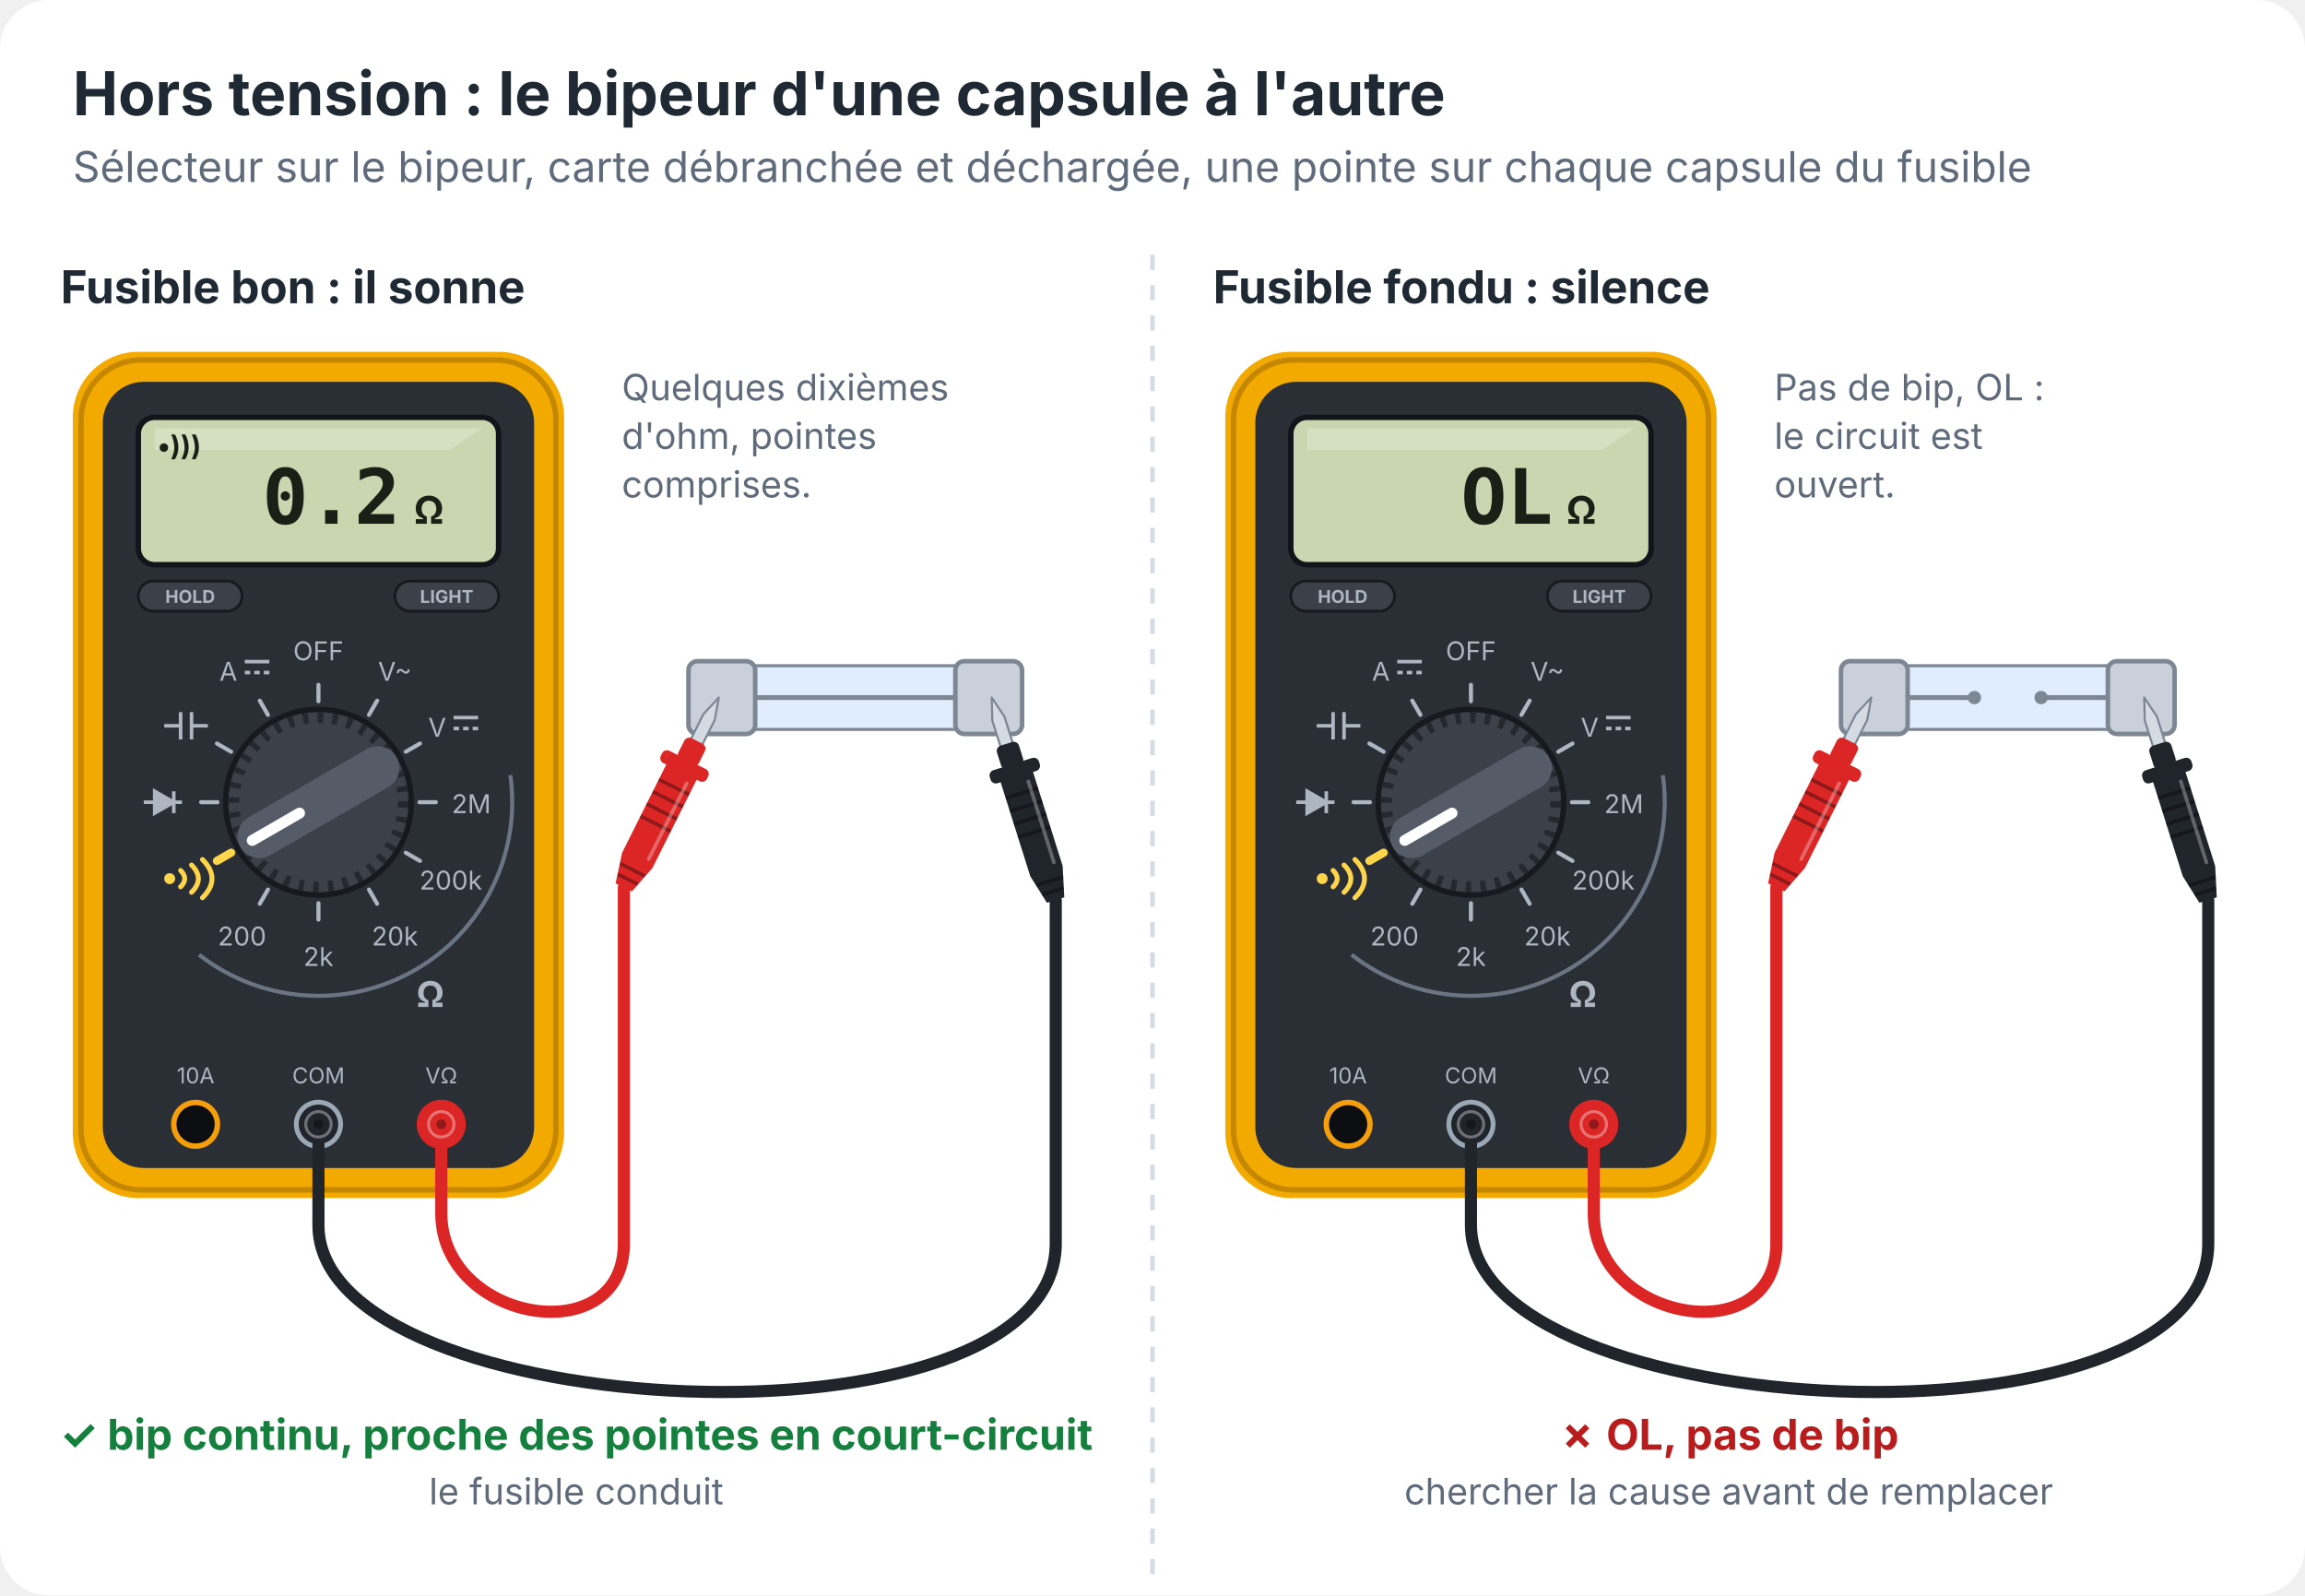
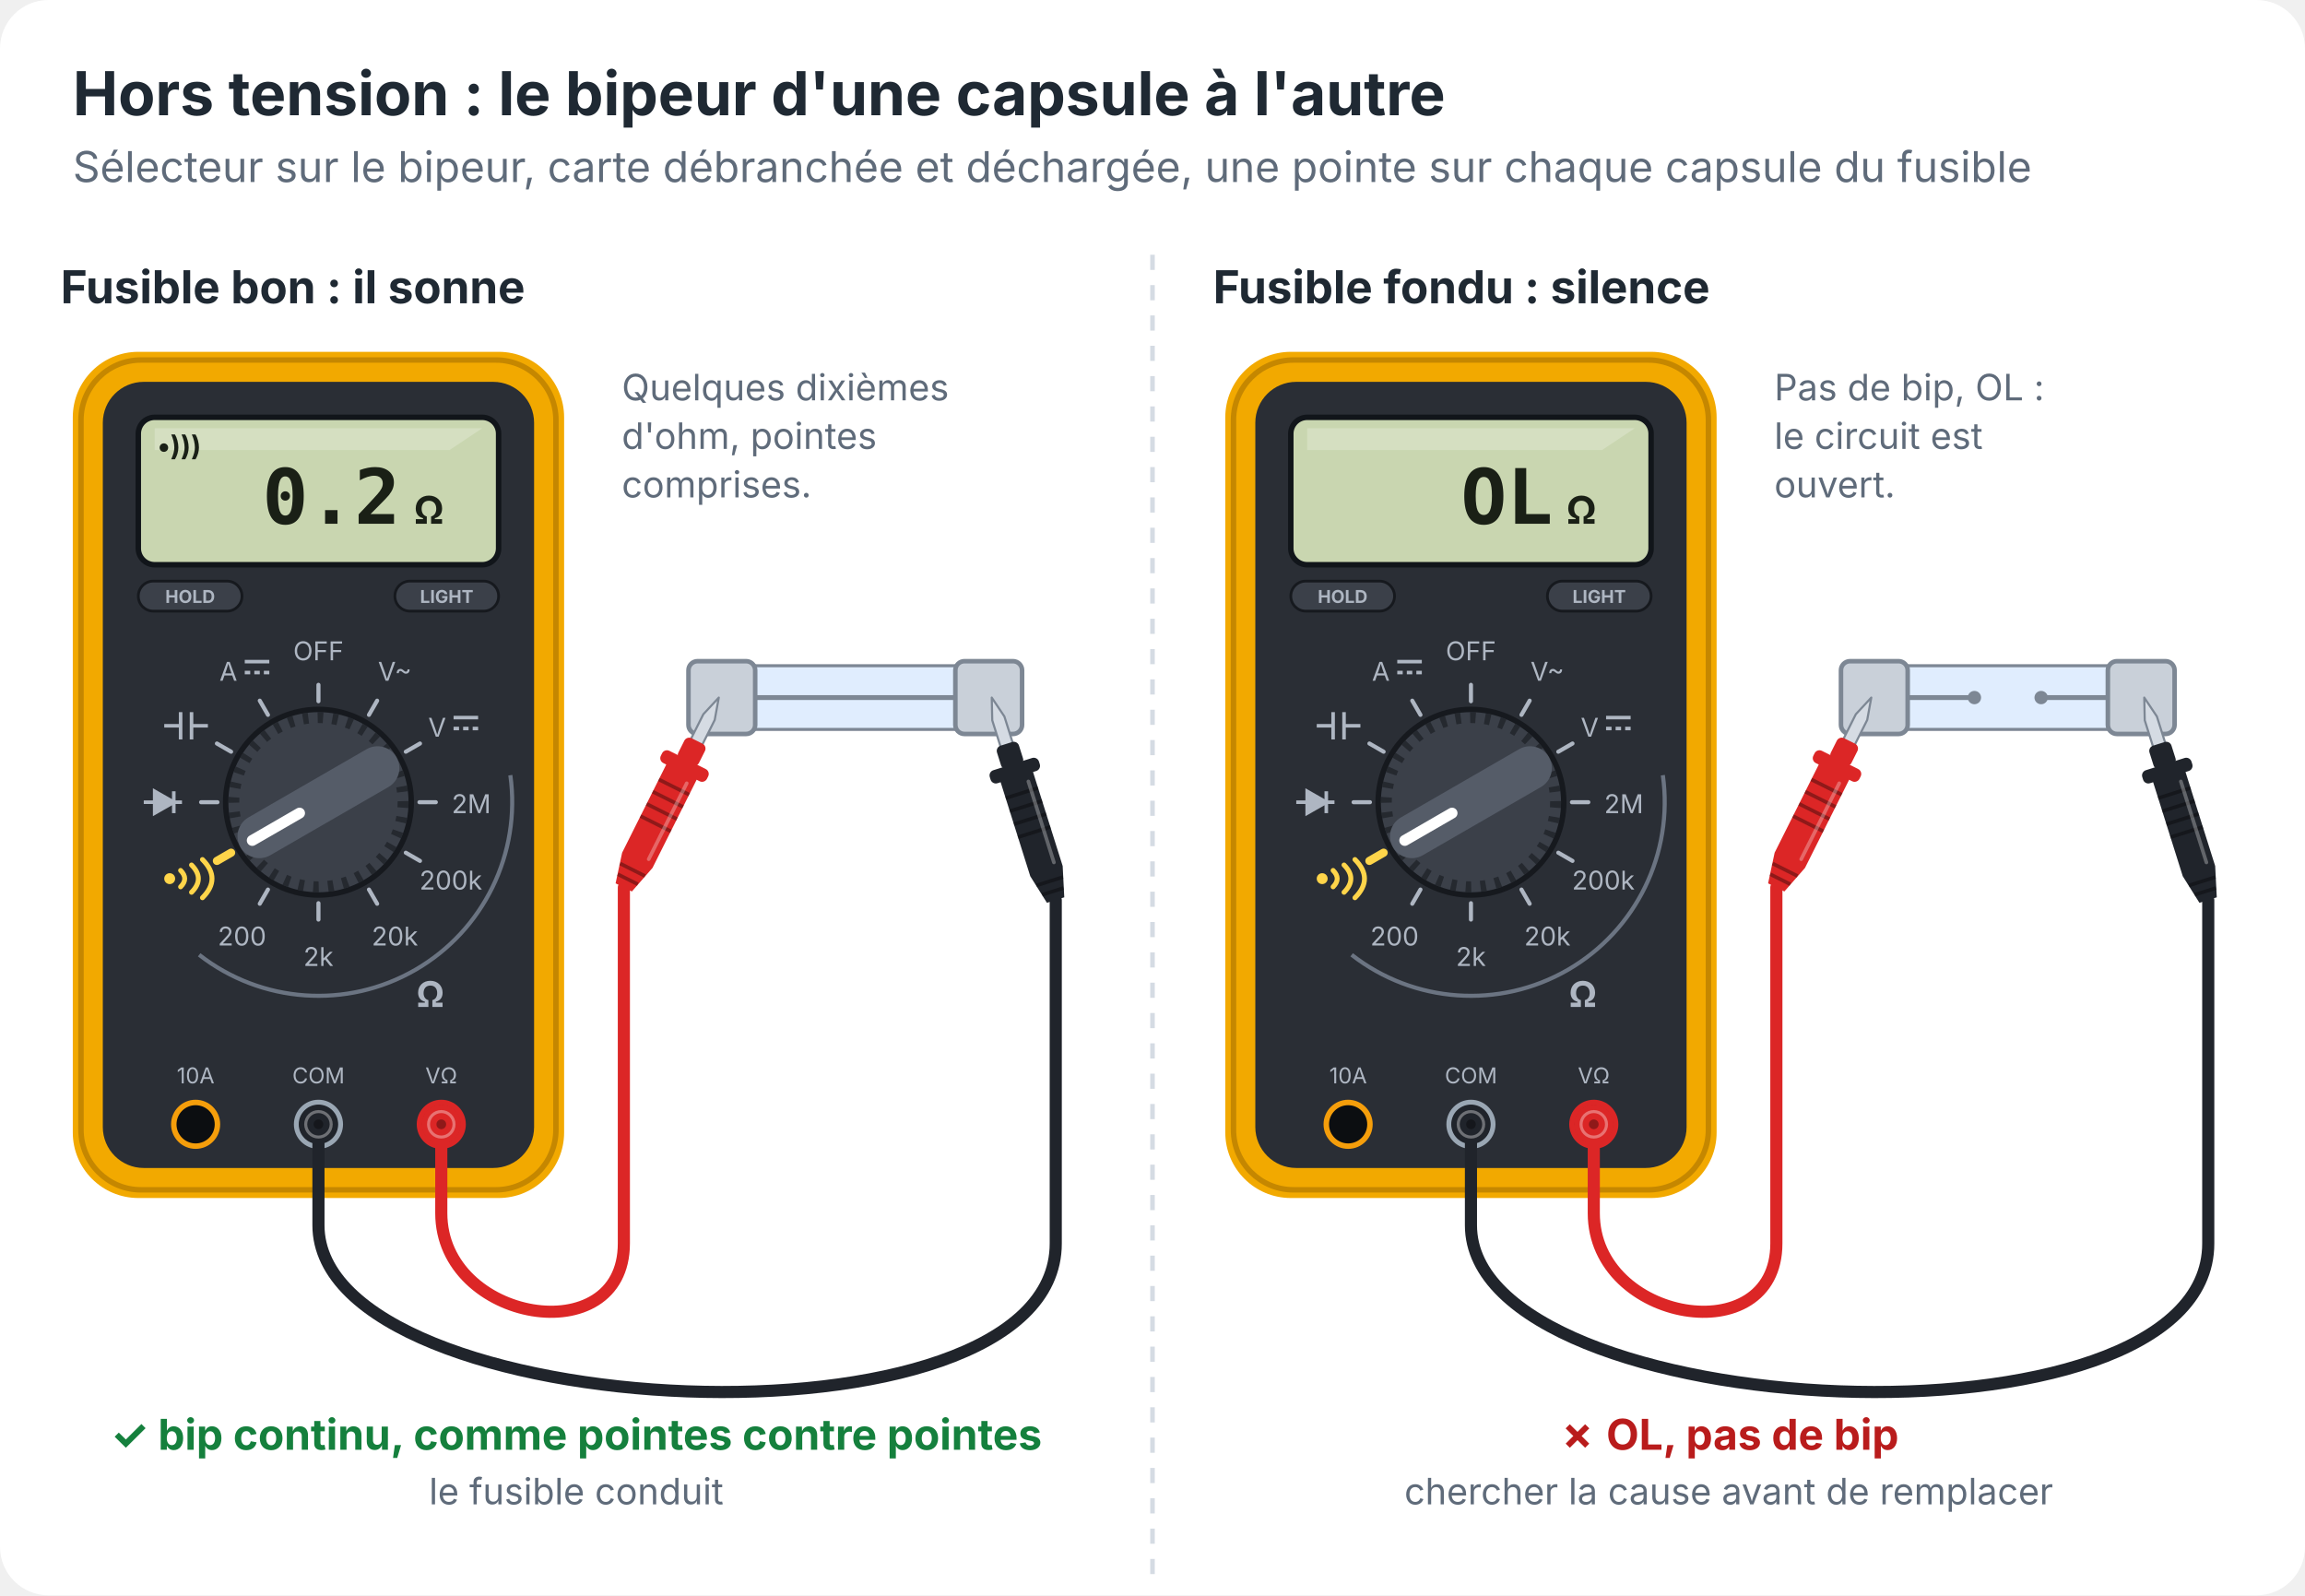
<svg xmlns="http://www.w3.org/2000/svg" viewBox="0 0 760 526" role="img" aria-labelledby="t d" font-family="system-ui, -apple-system, Segoe UI, sans-serif">
  <style>
    .bg{fill:#ffffff}.fg{fill:#1f2933}.mut{fill:#5f6b7a}
    .wire{stroke:#1f2933;stroke-width:3;fill:none;stroke-linecap:round;stroke-linejoin:round}
    .panel{fill:#f3f5f8;stroke:#d5dbe3}.grid{stroke:#d5dbe3;stroke-width:1.5;stroke-dasharray:5 5;fill:none}
    .ok{fill:#15803d}.no{fill:#b91c1c}.warn{fill:#b45309}.blue{fill:#2563eb}.amber{fill:#b45309}
    .blk{stroke:#20242b}.blkf{fill:#20242b}
    .flow{fill:none;stroke-width:4;stroke-linecap:round;stroke-dasharray:1 13;animation:run 1.1s linear infinite}
    .fb{stroke:#2563eb}.fa{stroke:#d97706}.fr{stroke:#dc2626}
    @keyframes run{to{stroke-dashoffset:-14}}
    @media (prefers-reduced-motion: reduce){.flow{animation:none}}
    @media (prefers-color-scheme: dark){
      .bg{fill:#0d1117}.fg{fill:#e6edf3}.mut{fill:#9aa7b4}.wire{stroke:#c9d1d9}
      .panel{fill:#161b22;stroke:#30363d}.grid{stroke:#30363d}
      .ok{fill:#4ade80}.no{fill:#f87171}.warn{fill:#fbbf24}.blue{fill:#60a5fa}.amber{fill:#fbbf24}
      .blk{stroke:#8b949e}.blkf{fill:#8b949e}.fb{stroke:#60a5fa}.fa{stroke:#fbbf24}.fr{stroke:#f87171}
    }
  </style>
  <rect class="bg" width="760" height="526" rx="16" />
  <text class="fg" x="24" y="38" font-size="20" font-weight="700">Hors tension : le bipeur d'une capsule à l'autre</text>
  <text class="mut" x="24" y="60" font-size="14">Sélecteur sur le bipeur, carte débranchée et déchargée, une pointe sur chaque capsule du fusible</text>
  <path class="grid" d="M380 84 V520" />
  <text class="fg" x="20" y="100" font-size="15" font-weight="700">Fusible bon : il sonne</text>
  <g data-sel="BEEP" transform="translate(24 116) scale(0.9)">
    <rect width="180" height="310" rx="24" fill="#f2a900" />
    <rect x="3" y="3" width="174" height="304" rx="22" fill="none" stroke="#c58700" stroke-width="2" />
    <rect x="11" y="11" width="158" height="288" rx="15" fill="#2a2e35" />
    <rect x="24" y="24" width="132" height="54" rx="6" fill="#c9d6b0" stroke="#11151a" stroke-width="2" />
    <path d="M30 28 H150 L138 36 H30 Z" fill="#ffffff" fill-opacity="0.22" />
    <rect x="24" y="84" width="38" height="11" rx="5.5" fill="#3b4049" stroke="#16191e" />
    <text x="43" y="92" font-size="6.5" font-weight="700" text-anchor="middle" fill="#aeb6c2">HOLD</text>
    <rect x="118" y="84" width="38" height="11" rx="5.5" fill="#3b4049" stroke="#16191e" />
    <text x="137" y="92" font-size="6.5" font-weight="700" text-anchor="middle" fill="#aeb6c2">LIGHT</text>
    <text x="31" y="38" font-size="10" font-weight="700" fill="#1a2016">•)))</text>
    <text x="120" y="63" font-size="28" font-weight="700" text-anchor="end" font-family="ui-monospace, Menlo, Consolas, monospace" fill="#1a2016">0.2</text>
    <text x="125" y="63" font-size="14" font-weight="700" fill="#1a2016">Ω</text>
    <path d="M160.3 155.1 A71 71 0 0 1 46.3 220.9" fill="none" stroke="#6b7482" stroke-width="1.5" />
    <text x="131.0" y="240.0" font-size="13" font-weight="700" text-anchor="middle" fill="#aeb6c2">Ω</text>
    <path d="M90.0 128.0 L90.0 122.0" stroke="#aeb6c2" stroke-width="1.5" stroke-linecap="round" />
    <text x="90.0" y="113.0" font-size="9.5" text-anchor="middle" fill="#aeb6c2">OFF</text>
    <path d="M108.5 133.0 L111.5 127.8" stroke="#aeb6c2" stroke-width="1.5" stroke-linecap="round" />
    <text x="118.0" y="120.5" font-size="9.5" text-anchor="middle" fill="#aeb6c2">V~</text>
    <path d="M122.0 146.5 L127.2 143.5" stroke="#aeb6c2" stroke-width="1.5" stroke-linecap="round" />
    <text x="133.5" y="141.0" font-size="9.5" text-anchor="middle" fill="#aeb6c2">V</text>
    <path d="M139.5 134.0 h9 M139.5 138.0 h2 m1.5 0 h2 m1.5 0 h2" stroke="#aeb6c2" stroke-width="1.3" fill="none" />
    <path d="M127.0 165.0 L133.0 165.0" stroke="#aeb6c2" stroke-width="1.5" stroke-linecap="round" />
    <text x="146.0" y="169.0" font-size="9.5" text-anchor="middle" fill="#aeb6c2">2M</text>
    <path d="M122.0 183.5 L127.2 186.5" stroke="#aeb6c2" stroke-width="1.5" stroke-linecap="round" />
    <text x="138.5" y="197.0" font-size="9.5" text-anchor="middle" fill="#aeb6c2">200k</text>
    <path d="M108.5 197.0 L111.5 202.2" stroke="#aeb6c2" stroke-width="1.5" stroke-linecap="round" />
    <text x="118.0" y="217.5" font-size="9.5" text-anchor="middle" fill="#aeb6c2">20k</text>
    <path d="M90.0 202.0 L90.0 208.0" stroke="#aeb6c2" stroke-width="1.5" stroke-linecap="round" />
    <text x="90.0" y="225.0" font-size="9.5" text-anchor="middle" fill="#aeb6c2">2k</text>
    <path d="M71.5 197.0 L68.5 202.2" stroke="#aeb6c2" stroke-width="1.5" stroke-linecap="round" />
    <text x="62.0" y="217.5" font-size="9.5" text-anchor="middle" fill="#aeb6c2">200</text>
    <path d="M58.0 183.5 L52.8 186.5" stroke="#ffd54a" stroke-width="3" stroke-linecap="round" />
    <circle cx="35.5" cy="193.0" r="2" fill="#ffd54a" />
    <path d="M39.5 190.0 q3 3 0 6 M43.5 188.0 q5 5 0 10 M47.5 186.0 q7 7 0 14" stroke="#ffd54a" stroke-width="1.8" fill="none" stroke-linecap="round" />
    <path d="M53.0 165.0 L47.0 165.0" stroke="#aeb6c2" stroke-width="1.5" stroke-linecap="round" />
    <path d="M26.0 165.0 h14 M30.0 161.0 v8 l7 -4 z M37.0 161.0 v8" stroke="#aeb6c2" stroke-width="1.3" fill="#aeb6c2" />
    <path d="M58.0 146.5 L52.8 143.5" stroke="#aeb6c2" stroke-width="1.5" stroke-linecap="round" />
    <path d="M33.5 137.0 h6 M39.5 132.0 v10 M43.5 132.0 v10 M43.5 137.0 h6" stroke="#aeb6c2" stroke-width="1.3" fill="none" />
    <path d="M71.5 133.0 L68.5 127.8" stroke="#aeb6c2" stroke-width="1.5" stroke-linecap="round" />
    <text x="57.0" y="120.5" font-size="9.5" text-anchor="middle" fill="#aeb6c2">A</text>
    <path d="M63.0 113.5 h9 M63.0 117.5 h2 m1.5 0 h2 m1.5 0 h2" stroke="#aeb6c2" stroke-width="1.3" fill="none" />
    <circle cx="90" cy="165" r="34" fill="#3b4049" stroke="#16191e" stroke-width="2" />
    <circle cx="90" cy="165" r="31" fill="none" stroke="#16191e" stroke-opacity="0.6" stroke-width="4" stroke-dasharray="2 3.4" />
    <g transform="rotate(240 90 165)">
      <rect x="82" y="132" width="16" height="66" rx="8" fill="#555c68" />
      <path d="M90 137 V157" stroke="#ffffff" stroke-width="4" stroke-linecap="round" />
    </g>
    <text x="45" y="268" font-size="8" text-anchor="middle" fill="#aeb6c2">10A</text>
    <circle cx="45" cy="283" r="8" fill="#0c0e11" stroke="#f59e0b" stroke-width="2" />
    <text x="90" y="268" font-size="8" text-anchor="middle" fill="#aeb6c2">COM</text>
    <circle cx="90" cy="283" r="8" fill="#0c0e11" stroke="#9aa7b4" stroke-width="2" />
    <text x="135" y="268" font-size="8" text-anchor="middle" fill="#aeb6c2">VΩ</text>
    <circle cx="135" cy="283" r="8" fill="#0c0e11" stroke="#dc2626" stroke-width="2" />
  </g>
  <text class="mut" x="205" y="132" font-size="12">Quelques dixièmes</text>
  <text class="mut" x="205" y="148" font-size="12">d'ohm, pointes</text>
  <text class="mut" x="205" y="164" font-size="12">comprises.</text>
  <rect x="238.0" y="219.5" width="88.0" height="21.0" fill="#dbeafe" fill-opacity="0.85" stroke="#7d8794" />
  <path d="M249.0 230 H315.0" stroke="#7d8794" stroke-width="1.6" />
  <rect x="227.0" y="218.0" width="22.0" height="24" rx="3" fill="#c9d0d9" stroke="#7d8794" stroke-width="1.5" />
  <rect x="315.0" y="218.0" width="22.0" height="24" rx="3" fill="#c9d0d9" stroke="#7d8794" stroke-width="1.5" />
  <path stroke="#dc2626" stroke-width="4" fill="none" stroke-linecap="round" d="M145.5 370.7 V400 C145.5 436 205.7 446 205.7 410 L205.7 292.6" />
  <circle fill="#dc2626" cx="145.5" cy="370.7" r="6.5" />
  <circle cx="145.5" cy="370.7" r="4.2" fill="none" stroke="#ffffff" stroke-opacity="0.35" stroke-width="1" />
  <circle cx="145.5" cy="370.7" r="1.6" fill="#000000" fill-opacity="0.35" />
  <g data-probe="red" transform="translate(237.0 230.0) rotate(116.6)">
    <path d="M0 0 L7.2 -2.1 H17.0 V2.1 H7.2 Z" fill="#d5dbe3" stroke="#7d8794" stroke-width="0.7" stroke-linejoin="round" />
    <rect fill="#dc2626" x="16.0" y="-3.8" width="8" height="7.6" rx="1.8" />
    <path fill="#dc2626" d="M26.0 -5.6 H60.0 L70.0 -3 V3 L60.0 5.6 H26.0 Z" stroke-linejoin="round" />
    <rect fill="#dc2626" x="23.0" y="-8.5" width="4.5" height="17" rx="1.8" />
    <path d="M33.0 -5.6 v11.2 M37.5 -5.6 v11.2 M42.0 -5.6 v11.2 M46.5 -5.6 v11.2 M63.5 -4.6 v9.2 M67.0 -3.7 v7.4" stroke="#000000" stroke-opacity="0.35" stroke-width="1.2" fill="none" />
    <path d="M30.0 -3.2 H58.0" stroke="#ffffff" stroke-opacity="0.3" stroke-width="1.2" stroke-linecap="round" />
  </g>
  <path class="blk" stroke-width="4" fill="none" stroke-linecap="round" d="M105.0 370.7 V404 C105.0 470 348.1 482 348.1 410 L348.1 296.8" />
  <circle class="blkf" cx="105.0" cy="370.7" r="6.5" />
  <circle cx="105.0" cy="370.7" r="4.2" fill="none" stroke="#ffffff" stroke-opacity="0.35" stroke-width="1" />
  <circle cx="105.0" cy="370.7" r="1.6" fill="#000000" fill-opacity="0.35" />
  <g data-probe="black" transform="translate(327.0 230.0) rotate(72.5)">
    <path d="M0 0 L7.2 -2.1 H17.0 V2.1 H7.2 Z" fill="#d5dbe3" stroke="#7d8794" stroke-width="0.7" stroke-linejoin="round" />
    <rect class="blkf" x="16.0" y="-3.8" width="8" height="7.6" rx="1.8" />
    <path class="blkf" d="M26.0 -5.6 H60.0 L70.0 -3 V3 L60.0 5.6 H26.0 Z" stroke-linejoin="round" />
    <rect class="blkf" x="23.0" y="-8.5" width="4.5" height="17" rx="1.8" />
    <path d="M33.0 -5.6 v11.2 M37.5 -5.6 v11.2 M42.0 -5.6 v11.2 M46.5 -5.6 v11.2 M63.5 -4.6 v9.2 M67.0 -3.7 v7.4" stroke="#000000" stroke-opacity="0.35" stroke-width="1.2" fill="none" />
    <path d="M30.0 -3.2 H58.0" stroke="#ffffff" stroke-opacity="0.3" stroke-width="1.2" stroke-linecap="round" />
  </g>
-   <text class="ok" x="190" y="478" font-size="14" text-anchor="middle" font-weight="700">✓ bip continu, proche des pointes en court-circuit</text>
+   <text class="ok" x="190" y="478" font-size="14" text-anchor="middle" font-weight="700">✓ bip continu, comme pointes contre pointes</text>
  <text class="mut" x="190" y="496" font-size="12" text-anchor="middle">le fusible conduit</text>
  <text class="fg" x="400" y="100" font-size="15" font-weight="700">Fusible fondu : silence</text>
  <g data-sel="BEEP" transform="translate(404 116) scale(0.9)">
    <rect width="180" height="310" rx="24" fill="#f2a900" />
    <rect x="3" y="3" width="174" height="304" rx="22" fill="none" stroke="#c58700" stroke-width="2" />
    <rect x="11" y="11" width="158" height="288" rx="15" fill="#2a2e35" />
    <rect x="24" y="24" width="132" height="54" rx="6" fill="#c9d6b0" stroke="#11151a" stroke-width="2" />
    <path d="M30 28 H150 L138 36 H30 Z" fill="#ffffff" fill-opacity="0.22" />
    <rect x="24" y="84" width="38" height="11" rx="5.5" fill="#3b4049" stroke="#16191e" />
    <text x="43" y="92" font-size="6.5" font-weight="700" text-anchor="middle" fill="#aeb6c2">HOLD</text>
    <rect x="118" y="84" width="38" height="11" rx="5.5" fill="#3b4049" stroke="#16191e" />
    <text x="137" y="92" font-size="6.5" font-weight="700" text-anchor="middle" fill="#aeb6c2">LIGHT</text>
    <text x="120" y="63" font-size="28" font-weight="700" text-anchor="end" font-family="ui-monospace, Menlo, Consolas, monospace" fill="#1a2016">OL</text>
    <text x="125" y="63" font-size="14" font-weight="700" fill="#1a2016">Ω</text>
    <path d="M160.3 155.1 A71 71 0 0 1 46.3 220.9" fill="none" stroke="#6b7482" stroke-width="1.5" />
    <text x="131.0" y="240.0" font-size="13" font-weight="700" text-anchor="middle" fill="#aeb6c2">Ω</text>
    <path d="M90.0 128.0 L90.0 122.0" stroke="#aeb6c2" stroke-width="1.5" stroke-linecap="round" />
    <text x="90.0" y="113.0" font-size="9.5" text-anchor="middle" fill="#aeb6c2">OFF</text>
    <path d="M108.5 133.0 L111.5 127.8" stroke="#aeb6c2" stroke-width="1.5" stroke-linecap="round" />
    <text x="118.0" y="120.5" font-size="9.5" text-anchor="middle" fill="#aeb6c2">V~</text>
    <path d="M122.0 146.5 L127.2 143.5" stroke="#aeb6c2" stroke-width="1.5" stroke-linecap="round" />
    <text x="133.5" y="141.0" font-size="9.5" text-anchor="middle" fill="#aeb6c2">V</text>
    <path d="M139.5 134.0 h9 M139.5 138.0 h2 m1.5 0 h2 m1.5 0 h2" stroke="#aeb6c2" stroke-width="1.3" fill="none" />
    <path d="M127.0 165.0 L133.0 165.0" stroke="#aeb6c2" stroke-width="1.5" stroke-linecap="round" />
    <text x="146.0" y="169.0" font-size="9.5" text-anchor="middle" fill="#aeb6c2">2M</text>
    <path d="M122.0 183.5 L127.2 186.5" stroke="#aeb6c2" stroke-width="1.5" stroke-linecap="round" />
    <text x="138.5" y="197.0" font-size="9.5" text-anchor="middle" fill="#aeb6c2">200k</text>
    <path d="M108.5 197.0 L111.5 202.2" stroke="#aeb6c2" stroke-width="1.5" stroke-linecap="round" />
    <text x="118.0" y="217.5" font-size="9.5" text-anchor="middle" fill="#aeb6c2">20k</text>
    <path d="M90.0 202.0 L90.0 208.0" stroke="#aeb6c2" stroke-width="1.5" stroke-linecap="round" />
    <text x="90.0" y="225.0" font-size="9.5" text-anchor="middle" fill="#aeb6c2">2k</text>
    <path d="M71.5 197.0 L68.5 202.2" stroke="#aeb6c2" stroke-width="1.5" stroke-linecap="round" />
    <text x="62.0" y="217.5" font-size="9.5" text-anchor="middle" fill="#aeb6c2">200</text>
    <path d="M58.0 183.5 L52.8 186.5" stroke="#ffd54a" stroke-width="3" stroke-linecap="round" />
    <circle cx="35.5" cy="193.0" r="2" fill="#ffd54a" />
    <path d="M39.5 190.0 q3 3 0 6 M43.5 188.0 q5 5 0 10 M47.5 186.0 q7 7 0 14" stroke="#ffd54a" stroke-width="1.8" fill="none" stroke-linecap="round" />
    <path d="M53.0 165.0 L47.0 165.0" stroke="#aeb6c2" stroke-width="1.5" stroke-linecap="round" />
    <path d="M26.0 165.0 h14 M30.0 161.0 v8 l7 -4 z M37.0 161.0 v8" stroke="#aeb6c2" stroke-width="1.3" fill="#aeb6c2" />
    <path d="M58.0 146.5 L52.8 143.5" stroke="#aeb6c2" stroke-width="1.5" stroke-linecap="round" />
    <path d="M33.5 137.0 h6 M39.5 132.0 v10 M43.5 132.0 v10 M43.5 137.0 h6" stroke="#aeb6c2" stroke-width="1.3" fill="none" />
    <path d="M71.5 133.0 L68.5 127.8" stroke="#aeb6c2" stroke-width="1.5" stroke-linecap="round" />
    <text x="57.0" y="120.5" font-size="9.5" text-anchor="middle" fill="#aeb6c2">A</text>
    <path d="M63.0 113.5 h9 M63.0 117.5 h2 m1.5 0 h2 m1.5 0 h2" stroke="#aeb6c2" stroke-width="1.3" fill="none" />
    <circle cx="90" cy="165" r="34" fill="#3b4049" stroke="#16191e" stroke-width="2" />
    <circle cx="90" cy="165" r="31" fill="none" stroke="#16191e" stroke-opacity="0.6" stroke-width="4" stroke-dasharray="2 3.4" />
    <g transform="rotate(240 90 165)">
      <rect x="82" y="132" width="16" height="66" rx="8" fill="#555c68" />
      <path d="M90 137 V157" stroke="#ffffff" stroke-width="4" stroke-linecap="round" />
    </g>
    <text x="45" y="268" font-size="8" text-anchor="middle" fill="#aeb6c2">10A</text>
    <circle cx="45" cy="283" r="8" fill="#0c0e11" stroke="#f59e0b" stroke-width="2" />
    <text x="90" y="268" font-size="8" text-anchor="middle" fill="#aeb6c2">COM</text>
    <circle cx="90" cy="283" r="8" fill="#0c0e11" stroke="#9aa7b4" stroke-width="2" />
    <text x="135" y="268" font-size="8" text-anchor="middle" fill="#aeb6c2">VΩ</text>
    <circle cx="135" cy="283" r="8" fill="#0c0e11" stroke="#dc2626" stroke-width="2" />
  </g>
  <text class="mut" x="585" y="132" font-size="12">Pas de bip, OL :</text>
  <text class="mut" x="585" y="148" font-size="12">le circuit est</text>
  <text class="mut" x="585" y="164" font-size="12">ouvert.</text>
  <rect x="618.0" y="219.5" width="88.0" height="21.0" fill="#dbeafe" fill-opacity="0.85" stroke="#7d8794" />
  <path d="M629.0 230 H651.0 M673.0 230 H695.0" stroke="#7d8794" stroke-width="1.6" />
  <circle cx="651.0" cy="230" r="2.2" fill="#7d8794" />
  <circle cx="673.0" cy="230" r="2.2" fill="#7d8794" />
  <rect x="607.0" y="218.0" width="22.0" height="24" rx="3" fill="#c9d0d9" stroke="#7d8794" stroke-width="1.5" />
  <rect x="695.0" y="218.0" width="22.0" height="24" rx="3" fill="#c9d0d9" stroke="#7d8794" stroke-width="1.5" />
  <path stroke="#dc2626" stroke-width="4" fill="none" stroke-linecap="round" d="M525.5 370.7 V400 C525.5 436 585.7 446 585.7 410 L585.7 292.6" />
  <circle fill="#dc2626" cx="525.5" cy="370.7" r="6.5" />
  <circle cx="525.5" cy="370.7" r="4.2" fill="none" stroke="#ffffff" stroke-opacity="0.35" stroke-width="1" />
  <circle cx="525.5" cy="370.7" r="1.6" fill="#000000" fill-opacity="0.35" />
  <g data-probe="red" transform="translate(617.0 230.0) rotate(116.6)">
    <path d="M0 0 L7.2 -2.1 H17.0 V2.1 H7.2 Z" fill="#d5dbe3" stroke="#7d8794" stroke-width="0.7" stroke-linejoin="round" />
    <rect fill="#dc2626" x="16.0" y="-3.8" width="8" height="7.6" rx="1.8" />
    <path fill="#dc2626" d="M26.0 -5.6 H60.0 L70.0 -3 V3 L60.0 5.6 H26.0 Z" stroke-linejoin="round" />
    <rect fill="#dc2626" x="23.0" y="-8.5" width="4.5" height="17" rx="1.8" />
    <path d="M33.0 -5.6 v11.2 M37.5 -5.6 v11.2 M42.0 -5.6 v11.2 M46.5 -5.6 v11.2 M63.5 -4.6 v9.2 M67.0 -3.7 v7.4" stroke="#000000" stroke-opacity="0.35" stroke-width="1.2" fill="none" />
    <path d="M30.0 -3.2 H58.0" stroke="#ffffff" stroke-opacity="0.3" stroke-width="1.2" stroke-linecap="round" />
  </g>
  <path class="blk" stroke-width="4" fill="none" stroke-linecap="round" d="M485.0 370.7 V404 C485.0 470 728.1 482 728.1 410 L728.1 296.8" />
  <circle class="blkf" cx="485.0" cy="370.7" r="6.5" />
  <circle cx="485.0" cy="370.7" r="4.2" fill="none" stroke="#ffffff" stroke-opacity="0.35" stroke-width="1" />
  <circle cx="485.0" cy="370.7" r="1.6" fill="#000000" fill-opacity="0.35" />
  <g data-probe="black" transform="translate(707.0 230.0) rotate(72.5)">
    <path d="M0 0 L7.2 -2.1 H17.0 V2.1 H7.2 Z" fill="#d5dbe3" stroke="#7d8794" stroke-width="0.7" stroke-linejoin="round" />
    <rect class="blkf" x="16.0" y="-3.8" width="8" height="7.6" rx="1.8" />
    <path class="blkf" d="M26.0 -5.6 H60.0 L70.0 -3 V3 L60.0 5.6 H26.0 Z" stroke-linejoin="round" />
    <rect class="blkf" x="23.0" y="-8.5" width="4.5" height="17" rx="1.8" />
    <path d="M33.0 -5.6 v11.2 M37.5 -5.6 v11.2 M42.0 -5.6 v11.2 M46.5 -5.6 v11.2 M63.5 -4.6 v9.2 M67.0 -3.7 v7.4" stroke="#000000" stroke-opacity="0.35" stroke-width="1.2" fill="none" />
    <path d="M30.0 -3.2 H58.0" stroke="#ffffff" stroke-opacity="0.3" stroke-width="1.2" stroke-linecap="round" />
  </g>
  <text class="no" x="570" y="478" font-size="14" text-anchor="middle" font-weight="700">✗ OL, pas de bip</text>
  <text class="mut" x="570" y="496" font-size="12" text-anchor="middle">chercher la cause avant de remplacer</text>
</svg>
